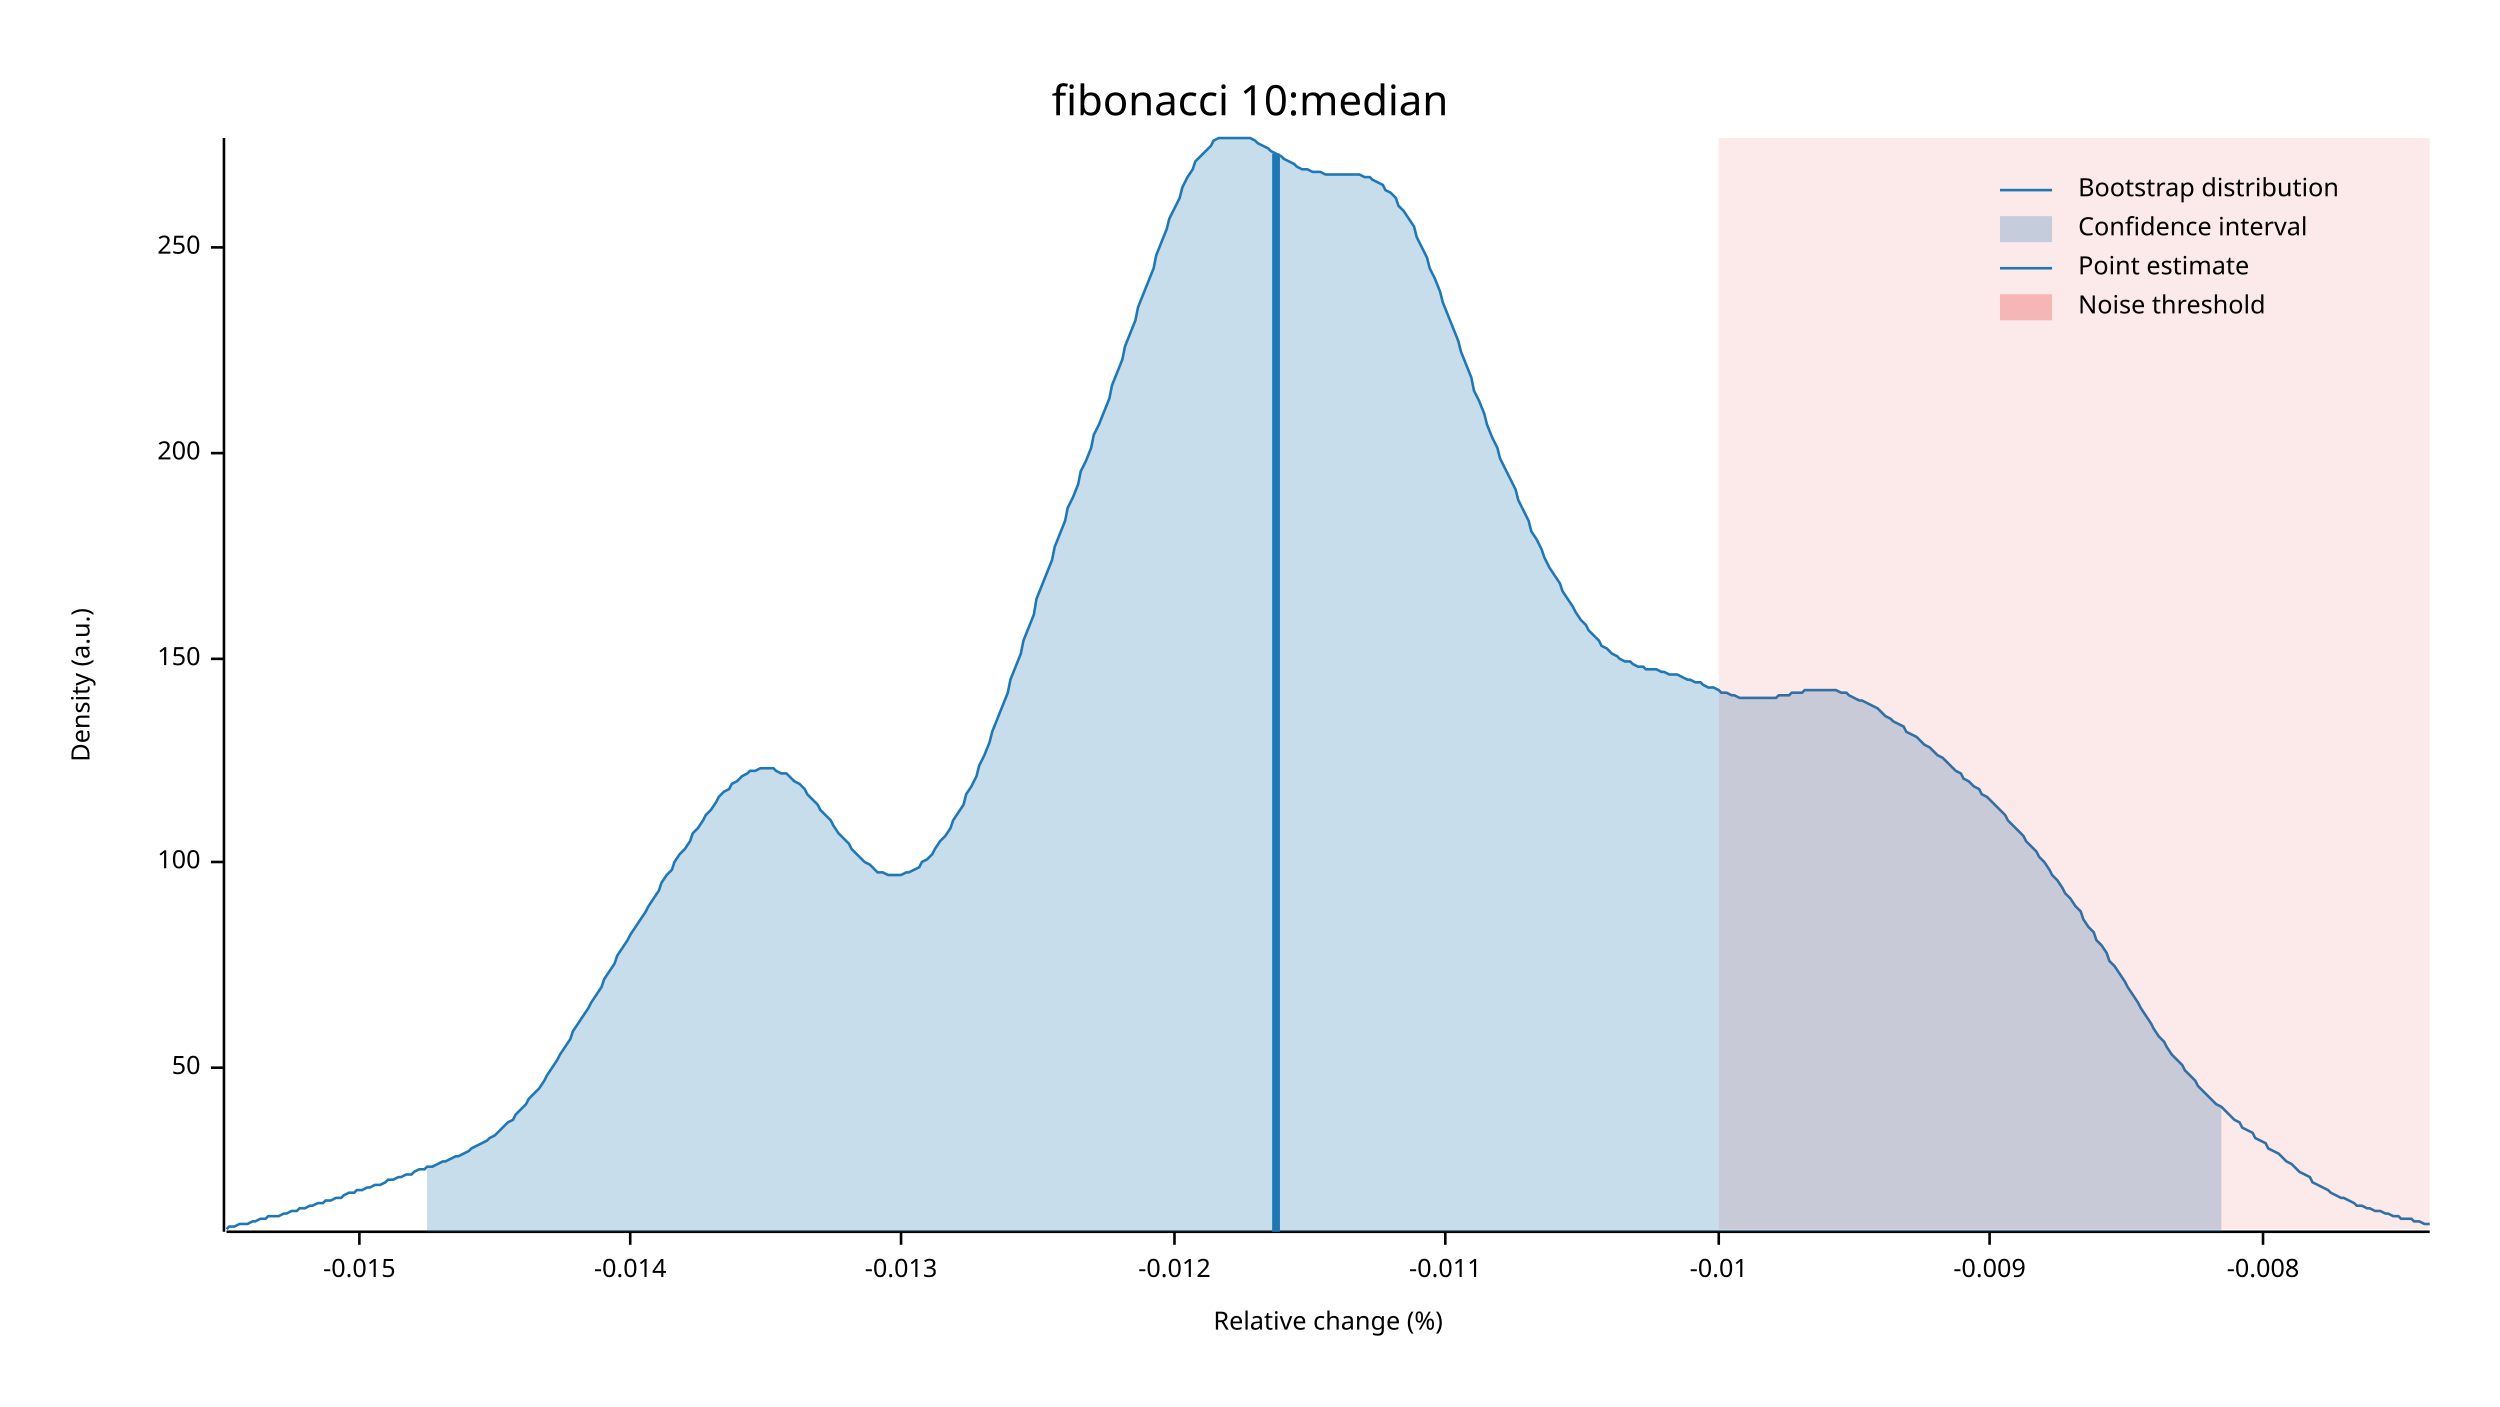
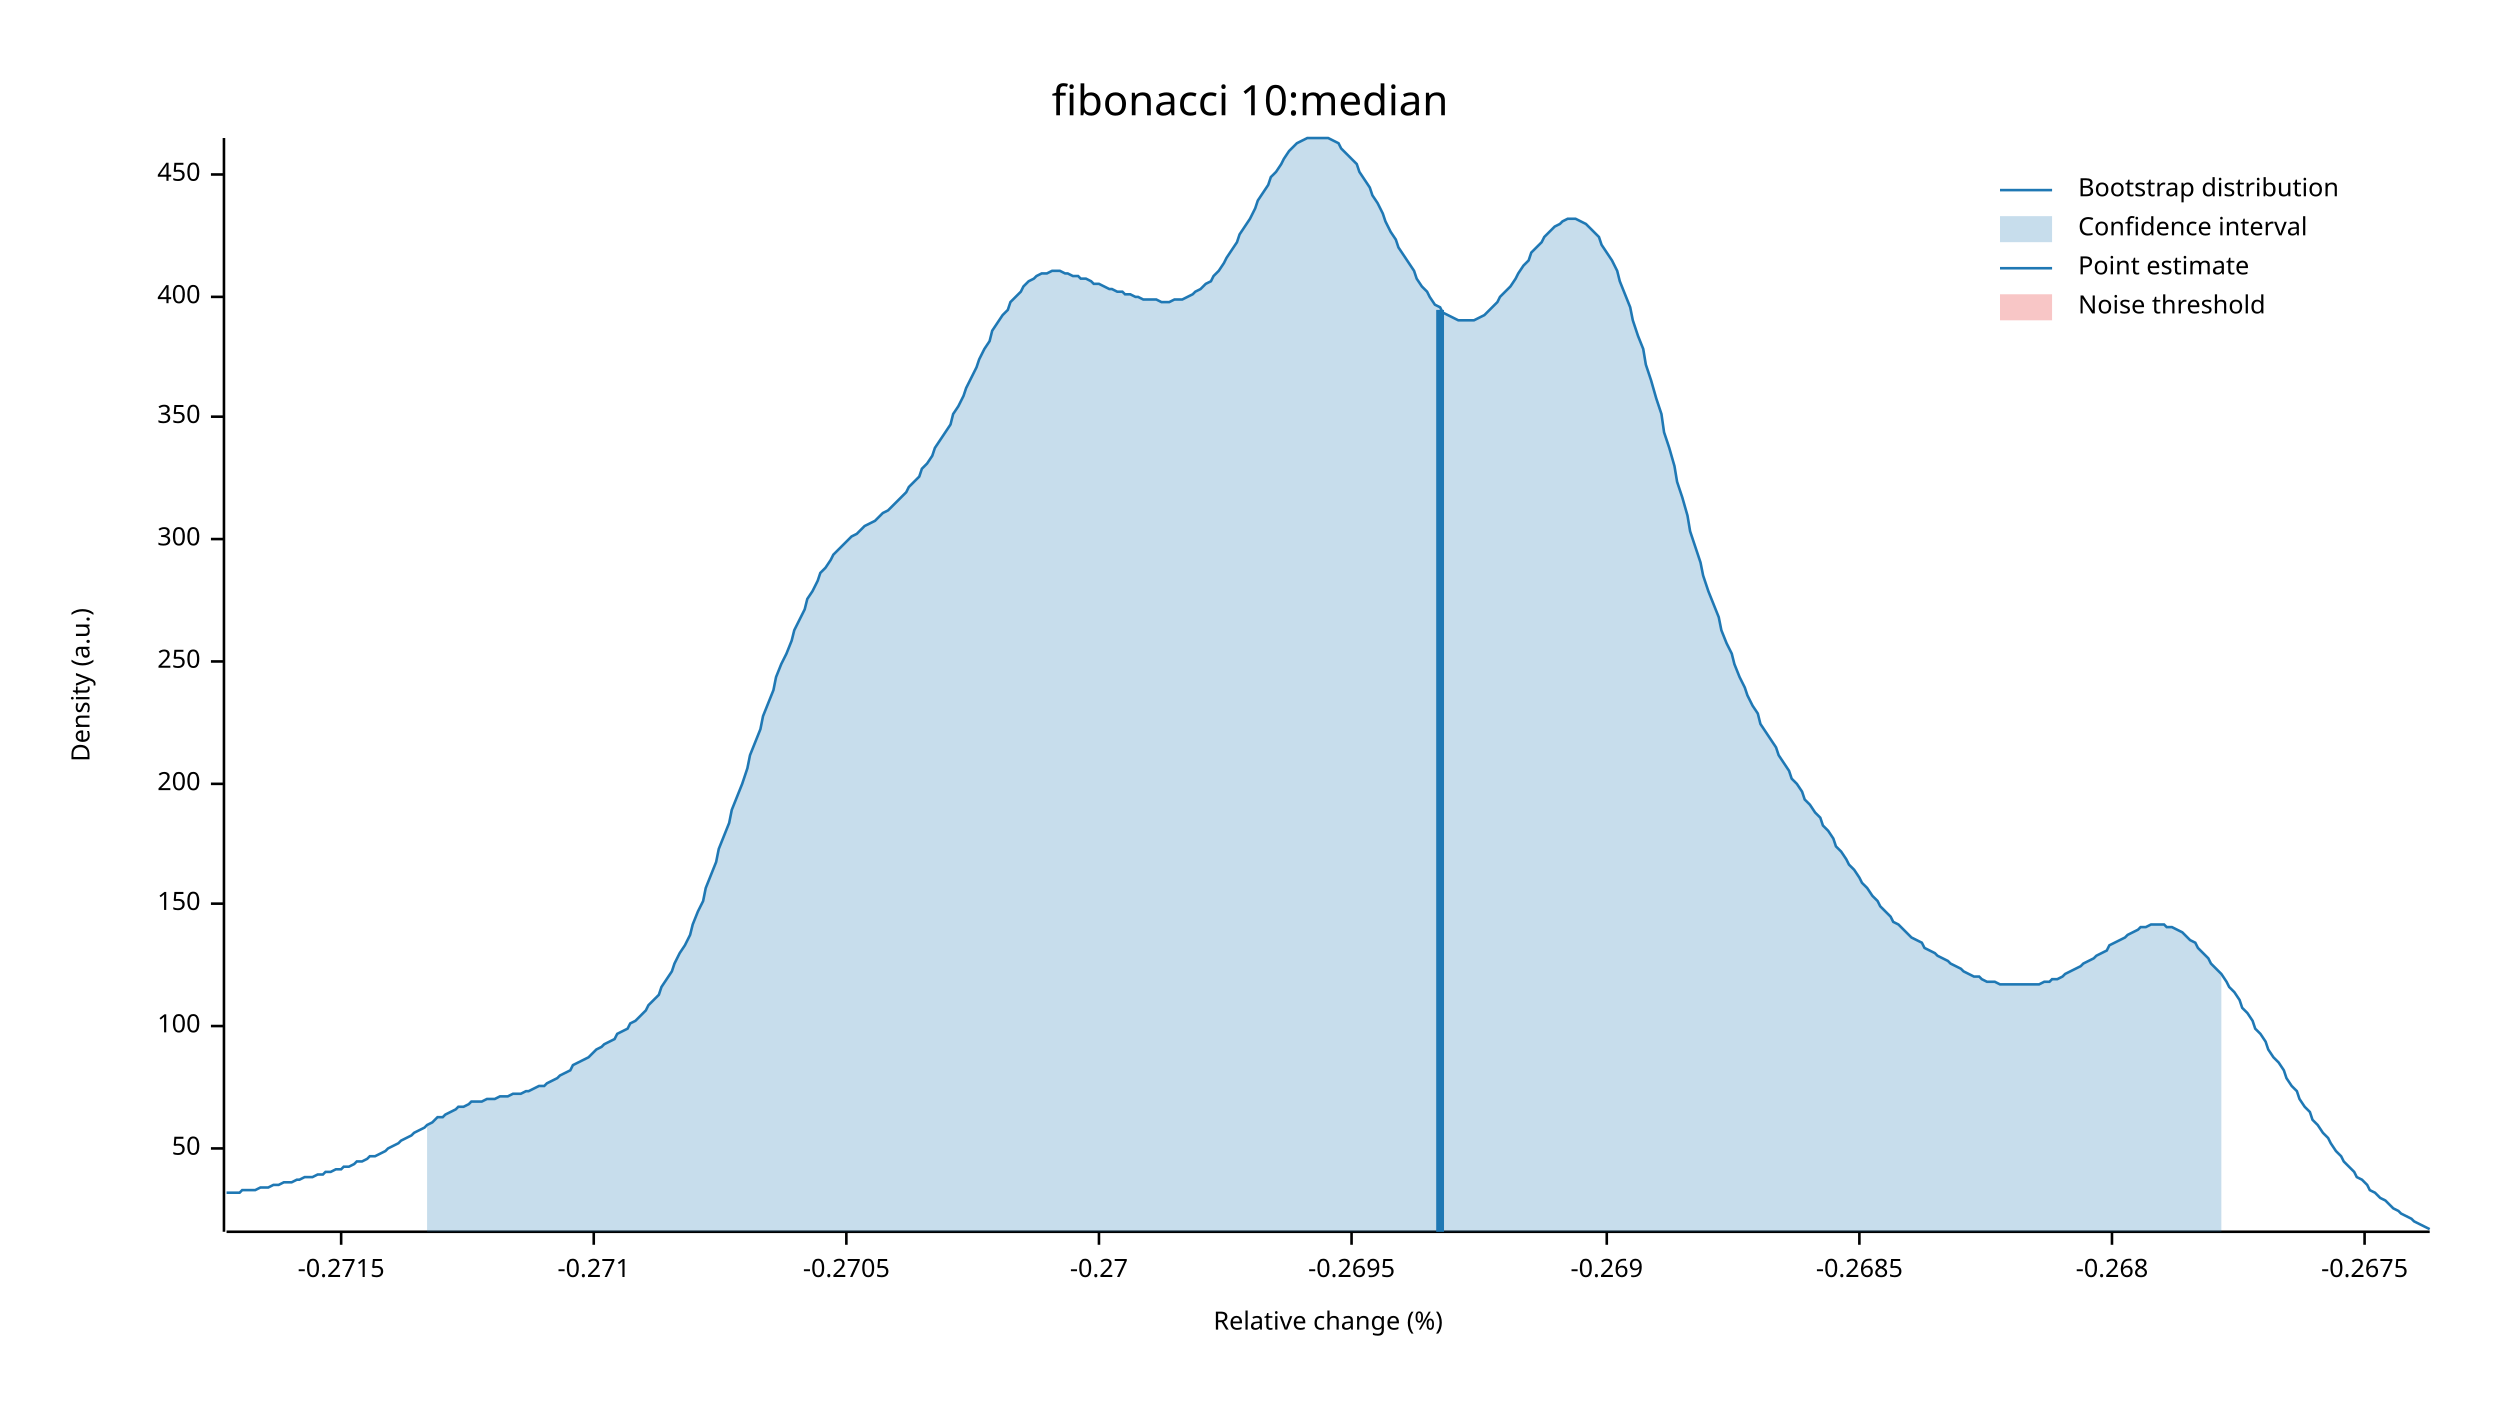
<svg xmlns="http://www.w3.org/2000/svg" width="960" height="540">
  <text x="480" y="32" dy="0.76em" text-anchor="middle" font-family="sans-serif" font-size="16.129" opacity="1" fill="#000000">
fibonacci 10:median
</text>
  <text x="27" y="263" dy="0.76em" text-anchor="middle" font-family="sans-serif" font-size="9.677" opacity="1" fill="#000000" transform="rotate(270, 27, 263)">
Density (a.u.)
</text>
  <text x="510" y="513" dy="-0.5ex" text-anchor="middle" font-family="sans-serif" font-size="9.677" opacity="1" fill="#000000">
Relative change (%)
</text>
  <polyline fill="none" opacity="1" stroke="#000000" stroke-width="1" points="86,53 86,473 " />
-   <text x="77" y="410" dy="0.5ex" text-anchor="end" font-family="sans-serif" font-size="9.677" opacity="1" fill="#000000">
+   <text x="77" y="441" dy="0.5ex" text-anchor="end" font-family="sans-serif" font-size="9.677" opacity="1" fill="#000000">
50
</text>
-   <polyline fill="none" opacity="1" stroke="#000000" stroke-width="1" points="81,410 86,410 " />
-   <text x="77" y="331" dy="0.5ex" text-anchor="end" font-family="sans-serif" font-size="9.677" opacity="1" fill="#000000">
+   <polyline fill="none" opacity="1" stroke="#000000" stroke-width="1" points="81,441 86,441 " />
+   <text x="77" y="394" dy="0.5ex" text-anchor="end" font-family="sans-serif" font-size="9.677" opacity="1" fill="#000000">
100
</text>
-   <polyline fill="none" opacity="1" stroke="#000000" stroke-width="1" points="81,331 86,331 " />
-   <text x="77" y="253" dy="0.5ex" text-anchor="end" font-family="sans-serif" font-size="9.677" opacity="1" fill="#000000">
+   <polyline fill="none" opacity="1" stroke="#000000" stroke-width="1" points="81,394 86,394 " />
+   <text x="77" y="347" dy="0.5ex" text-anchor="end" font-family="sans-serif" font-size="9.677" opacity="1" fill="#000000">
150
</text>
-   <polyline fill="none" opacity="1" stroke="#000000" stroke-width="1" points="81,253 86,253 " />
-   <text x="77" y="174" dy="0.5ex" text-anchor="end" font-family="sans-serif" font-size="9.677" opacity="1" fill="#000000">
+   <polyline fill="none" opacity="1" stroke="#000000" stroke-width="1" points="81,347 86,347 " />
+   <text x="77" y="301" dy="0.5ex" text-anchor="end" font-family="sans-serif" font-size="9.677" opacity="1" fill="#000000">
200
</text>
-   <polyline fill="none" opacity="1" stroke="#000000" stroke-width="1" points="81,174 86,174 " />
-   <text x="77" y="95" dy="0.5ex" text-anchor="end" font-family="sans-serif" font-size="9.677" opacity="1" fill="#000000">
+   <polyline fill="none" opacity="1" stroke="#000000" stroke-width="1" points="81,301 86,301 " />
+   <text x="77" y="254" dy="0.5ex" text-anchor="end" font-family="sans-serif" font-size="9.677" opacity="1" fill="#000000">
250
</text>
-   <polyline fill="none" opacity="1" stroke="#000000" stroke-width="1" points="81,95 86,95 " />
+   <polyline fill="none" opacity="1" stroke="#000000" stroke-width="1" points="81,254 86,254 " />
+   <text x="77" y="207" dy="0.5ex" text-anchor="end" font-family="sans-serif" font-size="9.677" opacity="1" fill="#000000">
+ 300
+ </text>
+   <polyline fill="none" opacity="1" stroke="#000000" stroke-width="1" points="81,207 86,207 " />
+   <text x="77" y="160" dy="0.5ex" text-anchor="end" font-family="sans-serif" font-size="9.677" opacity="1" fill="#000000">
+ 350
+ </text>
+   <polyline fill="none" opacity="1" stroke="#000000" stroke-width="1" points="81,160 86,160 " />
+   <text x="77" y="114" dy="0.5ex" text-anchor="end" font-family="sans-serif" font-size="9.677" opacity="1" fill="#000000">
+ 400
+ </text>
+   <polyline fill="none" opacity="1" stroke="#000000" stroke-width="1" points="81,114 86,114 " />
+   <text x="77" y="67" dy="0.5ex" text-anchor="end" font-family="sans-serif" font-size="9.677" opacity="1" fill="#000000">
+ 450
+ </text>
+   <polyline fill="none" opacity="1" stroke="#000000" stroke-width="1" points="81,67 86,67 " />
  <polyline fill="none" opacity="1" stroke="#000000" stroke-width="1" points="87,473 933,473 " />
-   <text x="138" y="483" dy="0.76em" text-anchor="middle" font-family="sans-serif" font-size="9.677" opacity="1" fill="#000000">
- -0.015
+   <text x="131" y="483" dy="0.76em" text-anchor="middle" font-family="sans-serif" font-size="9.677" opacity="1" fill="#000000">
+ -0.2715
</text>
-   <polyline fill="none" opacity="1" stroke="#000000" stroke-width="1" points="138,473 138,478 " />
-   <text x="242" y="483" dy="0.76em" text-anchor="middle" font-family="sans-serif" font-size="9.677" opacity="1" fill="#000000">
- -0.014
+   <polyline fill="none" opacity="1" stroke="#000000" stroke-width="1" points="131,473 131,478 " />
+   <text x="228" y="483" dy="0.76em" text-anchor="middle" font-family="sans-serif" font-size="9.677" opacity="1" fill="#000000">
+ -0.271
</text>
-   <polyline fill="none" opacity="1" stroke="#000000" stroke-width="1" points="242,473 242,478 " />
-   <text x="346" y="483" dy="0.76em" text-anchor="middle" font-family="sans-serif" font-size="9.677" opacity="1" fill="#000000">
- -0.013
+   <polyline fill="none" opacity="1" stroke="#000000" stroke-width="1" points="228,473 228,478 " />
+   <text x="325" y="483" dy="0.76em" text-anchor="middle" font-family="sans-serif" font-size="9.677" opacity="1" fill="#000000">
+ -0.2705
</text>
-   <polyline fill="none" opacity="1" stroke="#000000" stroke-width="1" points="346,473 346,478 " />
-   <text x="451" y="483" dy="0.76em" text-anchor="middle" font-family="sans-serif" font-size="9.677" opacity="1" fill="#000000">
- -0.012
+   <polyline fill="none" opacity="1" stroke="#000000" stroke-width="1" points="325,473 325,478 " />
+   <text x="422" y="483" dy="0.76em" text-anchor="middle" font-family="sans-serif" font-size="9.677" opacity="1" fill="#000000">
+ -0.27
</text>
-   <polyline fill="none" opacity="1" stroke="#000000" stroke-width="1" points="451,473 451,478 " />
-   <text x="555" y="483" dy="0.76em" text-anchor="middle" font-family="sans-serif" font-size="9.677" opacity="1" fill="#000000">
- -0.011
+   <polyline fill="none" opacity="1" stroke="#000000" stroke-width="1" points="422,473 422,478 " />
+   <text x="519" y="483" dy="0.76em" text-anchor="middle" font-family="sans-serif" font-size="9.677" opacity="1" fill="#000000">
+ -0.2695
</text>
-   <polyline fill="none" opacity="1" stroke="#000000" stroke-width="1" points="555,473 555,478 " />
-   <text x="660" y="483" dy="0.76em" text-anchor="middle" font-family="sans-serif" font-size="9.677" opacity="1" fill="#000000">
- -0.01
+   <polyline fill="none" opacity="1" stroke="#000000" stroke-width="1" points="519,473 519,478 " />
+   <text x="617" y="483" dy="0.76em" text-anchor="middle" font-family="sans-serif" font-size="9.677" opacity="1" fill="#000000">
+ -0.269
</text>
-   <polyline fill="none" opacity="1" stroke="#000000" stroke-width="1" points="660,473 660,478 " />
-   <text x="764" y="483" dy="0.76em" text-anchor="middle" font-family="sans-serif" font-size="9.677" opacity="1" fill="#000000">
- -0.009
+   <polyline fill="none" opacity="1" stroke="#000000" stroke-width="1" points="617,473 617,478 " />
+   <text x="714" y="483" dy="0.76em" text-anchor="middle" font-family="sans-serif" font-size="9.677" opacity="1" fill="#000000">
+ -0.2685
</text>
-   <polyline fill="none" opacity="1" stroke="#000000" stroke-width="1" points="764,473 764,478 " />
-   <text x="869" y="483" dy="0.76em" text-anchor="middle" font-family="sans-serif" font-size="9.677" opacity="1" fill="#000000">
- -0.008
+   <polyline fill="none" opacity="1" stroke="#000000" stroke-width="1" points="714,473 714,478 " />
+   <text x="811" y="483" dy="0.76em" text-anchor="middle" font-family="sans-serif" font-size="9.677" opacity="1" fill="#000000">
+ -0.268
</text>
-   <polyline fill="none" opacity="1" stroke="#000000" stroke-width="1" points="869,473 869,478 " />
-   <polyline fill="none" opacity="1" stroke="#1F78B4" stroke-width="1" points="87,472 88,471 90,471 92,470 93,470 95,470 97,469 98,469 100,468 102,468 103,467 105,467 107,467 109,466 110,466 112,465 114,465 115,464 117,464 119,463 120,463 122,462 124,462 125,461 127,461 129,460 131,460 132,459 134,458 136,458 137,457 139,457 141,456 142,456 144,455 146,455 148,454 149,453 151,453 153,452 154,452 156,451 158,451 159,450 161,449 163,449 164,448 166,448 168,447 170,446 171,446 173,445 175,444 176,444 178,443 180,442 181,441 183,440 185,439 187,438 188,437 190,436 192,434 193,433 195,431 197,430 198,428 200,426 202,424 203,422 205,420 207,418 209,415 210,413 212,410 214,407 215,405 217,402 219,399 220,396 222,393 224,390 226,387 227,385 229,382 231,379 232,376 234,373 236,370 237,367 239,364 241,361 242,359 244,356 246,353 248,350 249,348 251,345 253,342 254,339 256,336 258,334 259,331 261,328 263,326 265,323 266,320 268,318 270,315 271,313 273,311 275,308 276,306 278,304 280,303 281,301 283,300 285,298 287,297 288,296 290,296 292,295 293,295 295,295 297,295 298,296 300,297 302,297 304,299 305,300 307,301 309,303 310,305 312,307 314,309 315,311 317,313 319,315 320,317 322,320 324,322 326,324 327,326 329,328 331,330 332,331 334,332 336,334 337,335 339,335 341,336 343,336 344,336 346,336 348,335 349,335 351,334 353,333 354,331 356,330 358,328 359,326 361,323 363,321 365,318 366,315 368,312 370,309 371,305 373,302 375,298 376,294 378,290 380,285 381,281 383,276 385,271 387,266 388,261 390,256 392,251 393,246 395,241 397,236 398,230 400,225 402,220 404,215 405,210 407,205 409,200 410,195 412,191 414,186 415,181 417,177 419,172 420,167 422,163 424,158 426,153 427,148 429,143 431,138 432,133 434,128 436,123 437,118 439,113 441,108 443,103 444,98 446,93 448,88 449,84 451,80 453,76 454,72 456,68 458,65 459,62 461,60 463,58 465,56 466,54 468,53 470,53 471,53 473,53 475,53 476,53 478,53 480,53 482,54 483,55 485,56 487,57 488,58 490,59 492,60 493,61 495,62 497,63 498,64 500,65 502,65 504,66 505,66 507,66 509,67 510,67 512,67 514,67 515,67 517,67 519,67 521,67 522,67 524,68 526,68 527,69 529,70 531,71 532,73 534,74 536,76 537,79 539,81 541,84 543,87 544,91 546,95 548,99 549,103 551,107 553,112 554,116 556,121 558,126 560,131 561,135 563,140 565,145 566,150 568,154 570,159 571,163 573,168 575,172 576,176 578,180 580,184 582,188 583,192 585,196 587,200 588,204 590,207 592,211 593,214 595,218 597,221 599,224 600,227 602,230 604,233 605,235 607,238 609,240 610,242 612,244 614,246 615,248 617,249 619,251 621,252 622,253 624,254 626,254 627,255 629,256 631,256 632,257 634,257 636,257 638,258 639,258 641,259 643,259 644,259 646,260 648,261 649,261 651,262 653,262 654,263 656,264 658,264 660,265 661,266 663,266 665,267 666,267 668,268 670,268 671,268 673,268 675,268 676,268 678,268 680,268 682,268 683,267 685,267 687,267 688,266 690,266 692,266 693,265 695,265 697,265 699,265 700,265 702,265 704,265 705,265 707,266 709,266 710,267 712,268 714,269 715,269 717,270 719,271 721,272 722,273 724,275 726,276 727,277 729,278 731,279 732,281 734,282 736,283 738,285 739,286 741,287 743,289 744,290 746,291 748,293 749,294 751,296 753,297 754,299 756,300 758,302 760,303 761,305 763,306 765,308 766,309 768,311 770,313 771,315 773,317 775,319 777,321 778,323 780,325 782,327 783,329 785,331 787,334 788,336 790,338 792,341 793,343 795,345 797,348 799,350 800,353 802,356 804,358 805,361 807,363 809,366 810,369 812,371 814,374 816,377 817,379 819,382 821,385 822,387 824,390 826,393 827,395 829,398 831,400 832,402 834,405 836,407 838,409 839,411 841,413 843,415 844,417 846,419 848,421 849,422 851,424 853,425 855,427 856,428 858,430 860,431 861,433 863,434 865,435 866,437 868,438 870,439 871,441 873,442 875,443 877,445 878,446 880,447 882,449 883,450 885,451 887,452 888,454 890,455 892,456 894,457 895,458 897,459 899,460 900,460 902,461 904,462 905,463 907,463 909,464 910,464 912,465 914,465 916,466 917,466 919,467 921,467 922,468 924,468 926,468 927,469 929,469 931,470 933,470 " />
-   <polygon opacity="0.25" fill="#1F78B4" points="164,448 166,448 168,447 170,446 171,446 173,445 175,444 176,444 178,443 180,442 181,441 183,440 185,439 187,438 188,437 190,436 192,434 193,433 195,431 197,430 198,428 200,426 202,424 203,422 205,420 207,418 209,415 210,413 212,410 214,407 215,405 217,402 219,399 220,396 222,393 224,390 226,387 227,385 229,382 231,379 232,376 234,373 236,370 237,367 239,364 241,361 242,359 244,356 246,353 248,350 249,348 251,345 253,342 254,339 256,336 258,334 259,331 261,328 263,326 265,323 266,320 268,318 270,315 271,313 273,311 275,308 276,306 278,304 280,303 281,301 283,300 285,298 287,297 288,296 290,296 292,295 293,295 295,295 297,295 298,296 300,297 302,297 304,299 305,300 307,301 309,303 310,305 312,307 314,309 315,311 317,313 319,315 320,317 322,320 324,322 326,324 327,326 329,328 331,330 332,331 334,332 336,334 337,335 339,335 341,336 343,336 344,336 346,336 348,335 349,335 351,334 353,333 354,331 356,330 358,328 359,326 361,323 363,321 365,318 366,315 368,312 370,309 371,305 373,302 375,298 376,294 378,290 380,285 381,281 383,276 385,271 387,266 388,261 390,256 392,251 393,246 395,241 397,236 398,230 400,225 402,220 404,215 405,210 407,205 409,200 410,195 412,191 414,186 415,181 417,177 419,172 420,167 422,163 424,158 426,153 427,148 429,143 431,138 432,133 434,128 436,123 437,118 439,113 441,108 443,103 444,98 446,93 448,88 449,84 451,80 453,76 454,72 456,68 458,65 459,62 461,60 463,58 465,56 466,54 468,53 470,53 471,53 473,53 475,53 476,53 478,53 480,53 482,54 483,55 485,56 487,57 488,58 490,59 492,60 493,61 495,62 497,63 498,64 500,65 502,65 504,66 505,66 507,66 509,67 510,67 512,67 514,67 515,67 517,67 519,67 521,67 522,67 524,68 526,68 527,69 529,70 531,71 532,73 534,74 536,76 537,79 539,81 541,84 543,87 544,91 546,95 548,99 549,103 551,107 553,112 554,116 556,121 558,126 560,131 561,135 563,140 565,145 566,150 568,154 570,159 571,163 573,168 575,172 576,176 578,180 580,184 582,188 583,192 585,196 587,200 588,204 590,207 592,211 593,214 595,218 597,221 599,224 600,227 602,230 604,233 605,235 607,238 609,240 610,242 612,244 614,246 615,248 617,249 619,251 621,252 622,253 624,254 626,254 627,255 629,256 631,256 632,257 634,257 636,257 638,258 639,258 641,259 643,259 644,259 646,260 648,261 649,261 651,262 653,262 654,263 656,264 658,264 660,265 661,266 663,266 665,267 666,267 668,268 670,268 671,268 673,268 675,268 676,268 678,268 680,268 682,268 683,267 685,267 687,267 688,266 690,266 692,266 693,265 695,265 697,265 699,265 700,265 702,265 704,265 705,265 707,266 709,266 710,267 712,268 714,269 715,269 717,270 719,271 721,272 722,273 724,275 726,276 727,277 729,278 731,279 732,281 734,282 736,283 738,285 739,286 741,287 743,289 744,290 746,291 748,293 749,294 751,296 753,297 754,299 756,300 758,302 760,303 761,305 763,306 765,308 766,309 768,311 770,313 771,315 773,317 775,319 777,321 778,323 780,325 782,327 783,329 785,331 787,334 788,336 790,338 792,341 793,343 795,345 797,348 799,350 800,353 802,356 804,358 805,361 807,363 809,366 810,369 812,371 814,374 816,377 817,379 819,382 821,385 822,387 824,390 826,393 827,395 829,398 831,400 832,402 834,405 836,407 838,409 839,411 841,413 843,415 844,417 846,419 848,421 849,422 851,424 853,425 853,473 164,473 " />
-   <polyline fill="none" opacity="1" stroke="#1F78B4" stroke-width="3" points="490,473 490,59 " />
-   <rect x="660" y="53" width="273" height="419" opacity="0.1" fill="#E31A1C" stroke="none" />
+   <polyline fill="none" opacity="1" stroke="#000000" stroke-width="1" points="811,473 811,478 " />
+   <text x="908" y="483" dy="0.76em" text-anchor="middle" font-family="sans-serif" font-size="9.677" opacity="1" fill="#000000">
+ -0.2675
+ </text>
+   <polyline fill="none" opacity="1" stroke="#000000" stroke-width="1" points="908,473 908,478 " />
+   <polyline fill="none" opacity="1" stroke="#1F78B4" stroke-width="1" points="87,458 88,458 90,458 92,458 93,457 95,457 97,457 98,457 100,456 102,456 103,456 105,455 107,455 109,454 110,454 112,454 114,453 115,453 117,452 119,452 120,452 122,451 124,451 125,450 127,450 129,449 131,449 132,448 134,448 136,447 137,446 139,446 141,445 142,444 144,444 146,443 148,442 149,441 151,440 153,439 154,438 156,437 158,436 159,435 161,434 163,433 164,432 166,431 168,429 170,429 171,428 173,427 175,426 176,425 178,425 180,424 181,423 183,423 185,423 187,422 188,422 190,422 192,421 193,421 195,421 197,420 198,420 200,420 202,419 203,419 205,418 207,417 209,417 210,416 212,415 214,414 215,413 217,412 219,411 220,409 222,408 224,407 226,406 227,405 229,403 231,402 232,401 234,400 236,399 237,397 239,396 241,395 242,393 244,392 246,390 248,388 249,386 251,384 253,382 254,379 256,376 258,373 259,370 261,366 263,363 265,359 266,355 268,350 270,346 271,341 273,336 275,331 276,326 278,321 280,316 281,311 283,306 285,301 287,295 288,290 290,285 292,280 293,275 295,270 297,265 298,260 300,255 302,251 304,246 305,242 307,238 309,234 310,230 312,227 314,223 315,220 317,218 319,215 320,213 322,211 324,209 326,207 327,206 329,205 331,203 332,202 334,201 336,200 337,199 339,197 341,196 343,194 344,193 346,191 348,189 349,187 351,185 353,183 354,180 356,178 358,175 359,172 361,169 363,166 365,163 366,159 368,156 370,152 371,149 373,145 375,141 376,138 378,134 380,131 381,127 383,124 385,121 387,119 388,116 390,114 392,112 393,110 395,108 397,107 398,106 400,105 402,105 404,104 405,104 407,104 409,105 410,105 412,106 414,106 415,107 417,107 419,108 420,109 422,109 424,110 426,111 427,111 429,112 431,112 432,113 434,113 436,114 437,114 439,115 441,115 443,115 444,115 446,116 448,116 449,116 451,115 453,115 454,115 456,114 458,113 459,112 461,111 463,109 465,108 466,106 468,104 470,101 471,99 473,96 475,93 476,90 478,87 480,84 482,80 483,77 485,74 487,71 488,68 490,66 492,63 493,61 495,58 497,56 498,55 500,54 502,53 504,53 505,53 507,53 509,53 510,53 512,54 514,55 515,57 517,59 519,61 521,63 522,66 524,69 526,72 527,75 529,78 531,82 532,85 534,89 536,92 537,95 539,98 541,101 543,104 544,107 546,110 548,112 549,114 551,117 553,118 554,120 556,121 558,122 560,123 561,123 563,123 565,123 566,123 568,122 570,121 571,120 573,118 575,116 576,114 578,112 580,110 582,107 583,105 585,102 587,100 588,97 590,95 592,93 593,91 595,89 597,87 599,86 600,85 602,84 604,84 605,84 607,85 609,86 610,87 612,89 614,91 615,94 617,97 619,100 621,104 622,108 624,113 626,118 627,123 629,129 631,134 632,140 634,146 636,153 638,159 639,166 641,172 643,179 644,185 646,191 648,198 649,204 651,210 653,216 654,221 656,227 658,232 660,237 661,242 663,247 665,251 666,255 668,260 670,264 671,267 673,271 675,274 676,278 678,281 680,284 682,287 683,290 685,293 687,296 688,299 690,301 692,304 693,307 695,309 697,312 699,314 700,317 702,319 704,322 705,325 707,327 709,330 710,332 712,334 714,337 715,339 717,341 719,344 721,346 722,348 724,350 726,352 727,354 729,355 731,357 732,358 734,360 736,361 738,362 739,364 741,365 743,366 744,367 746,368 748,369 749,370 751,371 753,372 754,373 756,374 758,375 760,375 761,376 763,377 765,377 766,377 768,378 770,378 771,378 773,378 775,378 777,378 778,378 780,378 782,378 783,378 785,377 787,377 788,376 790,376 792,375 793,374 795,373 797,372 799,371 800,370 802,369 804,368 805,367 807,366 809,365 810,363 812,362 814,361 816,360 817,359 819,358 821,357 822,356 824,356 826,355 827,355 829,355 831,355 832,356 834,356 836,357 838,358 839,359 841,361 843,362 844,364 846,366 848,368 849,370 851,372 853,374 855,377 856,379 858,381 860,384 861,387 863,389 865,392 866,395 868,397 870,400 871,403 873,406 875,408 877,411 878,414 880,417 882,419 883,422 885,425 887,427 888,430 890,432 892,435 894,437 895,439 897,442 899,444 900,446 902,448 904,450 905,452 907,453 909,455 910,457 912,458 914,460 916,461 917,462 919,464 921,465 922,466 924,467 926,468 927,469 929,470 931,471 933,472 " />
+   <polygon opacity="0.25" fill="#1F78B4" points="164,432 166,431 168,429 170,429 171,428 173,427 175,426 176,425 178,425 180,424 181,423 183,423 185,423 187,422 188,422 190,422 192,421 193,421 195,421 197,420 198,420 200,420 202,419 203,419 205,418 207,417 209,417 210,416 212,415 214,414 215,413 217,412 219,411 220,409 222,408 224,407 226,406 227,405 229,403 231,402 232,401 234,400 236,399 237,397 239,396 241,395 242,393 244,392 246,390 248,388 249,386 251,384 253,382 254,379 256,376 258,373 259,370 261,366 263,363 265,359 266,355 268,350 270,346 271,341 273,336 275,331 276,326 278,321 280,316 281,311 283,306 285,301 287,295 288,290 290,285 292,280 293,275 295,270 297,265 298,260 300,255 302,251 304,246 305,242 307,238 309,234 310,230 312,227 314,223 315,220 317,218 319,215 320,213 322,211 324,209 326,207 327,206 329,205 331,203 332,202 334,201 336,200 337,199 339,197 341,196 343,194 344,193 346,191 348,189 349,187 351,185 353,183 354,180 356,178 358,175 359,172 361,169 363,166 365,163 366,159 368,156 370,152 371,149 373,145 375,141 376,138 378,134 380,131 381,127 383,124 385,121 387,119 388,116 390,114 392,112 393,110 395,108 397,107 398,106 400,105 402,105 404,104 405,104 407,104 409,105 410,105 412,106 414,106 415,107 417,107 419,108 420,109 422,109 424,110 426,111 427,111 429,112 431,112 432,113 434,113 436,114 437,114 439,115 441,115 443,115 444,115 446,116 448,116 449,116 451,115 453,115 454,115 456,114 458,113 459,112 461,111 463,109 465,108 466,106 468,104 470,101 471,99 473,96 475,93 476,90 478,87 480,84 482,80 483,77 485,74 487,71 488,68 490,66 492,63 493,61 495,58 497,56 498,55 500,54 502,53 504,53 505,53 507,53 509,53 510,53 512,54 514,55 515,57 517,59 519,61 521,63 522,66 524,69 526,72 527,75 529,78 531,82 532,85 534,89 536,92 537,95 539,98 541,101 543,104 544,107 546,110 548,112 549,114 551,117 553,118 554,120 556,121 558,122 560,123 561,123 563,123 565,123 566,123 568,122 570,121 571,120 573,118 575,116 576,114 578,112 580,110 582,107 583,105 585,102 587,100 588,97 590,95 592,93 593,91 595,89 597,87 599,86 600,85 602,84 604,84 605,84 607,85 609,86 610,87 612,89 614,91 615,94 617,97 619,100 621,104 622,108 624,113 626,118 627,123 629,129 631,134 632,140 634,146 636,153 638,159 639,166 641,172 643,179 644,185 646,191 648,198 649,204 651,210 653,216 654,221 656,227 658,232 660,237 661,242 663,247 665,251 666,255 668,260 670,264 671,267 673,271 675,274 676,278 678,281 680,284 682,287 683,290 685,293 687,296 688,299 690,301 692,304 693,307 695,309 697,312 699,314 700,317 702,319 704,322 705,325 707,327 709,330 710,332 712,334 714,337 715,339 717,341 719,344 721,346 722,348 724,350 726,352 727,354 729,355 731,357 732,358 734,360 736,361 738,362 739,364 741,365 743,366 744,367 746,368 748,369 749,370 751,371 753,372 754,373 756,374 758,375 760,375 761,376 763,377 765,377 766,377 768,378 770,378 771,378 773,378 775,378 777,378 778,378 780,378 782,378 783,378 785,377 787,377 788,376 790,376 792,375 793,374 795,373 797,372 799,371 800,370 802,369 804,368 805,367 807,366 809,365 810,363 812,362 814,361 816,360 817,359 819,358 821,357 822,356 824,356 826,355 827,355 829,355 831,355 832,356 834,356 836,357 838,358 839,359 841,361 843,362 844,364 846,366 848,368 849,370 851,372 853,374 853,473 164,473 " />
+   <polyline fill="none" opacity="1" stroke="#1F78B4" stroke-width="3" points="553,473 553,119 " />
+   <rect x="510" y="53" width="0" height="419" opacity="0.1" fill="#E31A1C" stroke="none" />
  <text x="798" y="68" dy="0.76em" text-anchor="start" font-family="sans-serif" font-size="9.677" opacity="1" fill="#000000">
Bootstrap distribution
</text>
  <text x="798" y="83" dy="0.76em" text-anchor="start" font-family="sans-serif" font-size="9.677" opacity="1" fill="#000000">
Confidence interval
</text>
  <text x="798" y="98" dy="0.76em" text-anchor="start" font-family="sans-serif" font-size="9.677" opacity="1" fill="#000000">
Point estimate
</text>
  <text x="798" y="113" dy="0.76em" text-anchor="start" font-family="sans-serif" font-size="9.677" opacity="1" fill="#000000">
Noise threshold
</text>
  <polyline fill="none" opacity="1" stroke="#1F78B4" stroke-width="1" points="768,73 788,73 " />
  <rect x="768" y="83" width="20" height="10" opacity="0.25" fill="#1F78B4" stroke="none" />
  <polyline fill="none" opacity="1" stroke="#1F78B4" stroke-width="1" points="768,103 788,103 " />
  <rect x="768" y="113" width="20" height="10" opacity="0.25" fill="#E31A1C" stroke="none" />
</svg>
